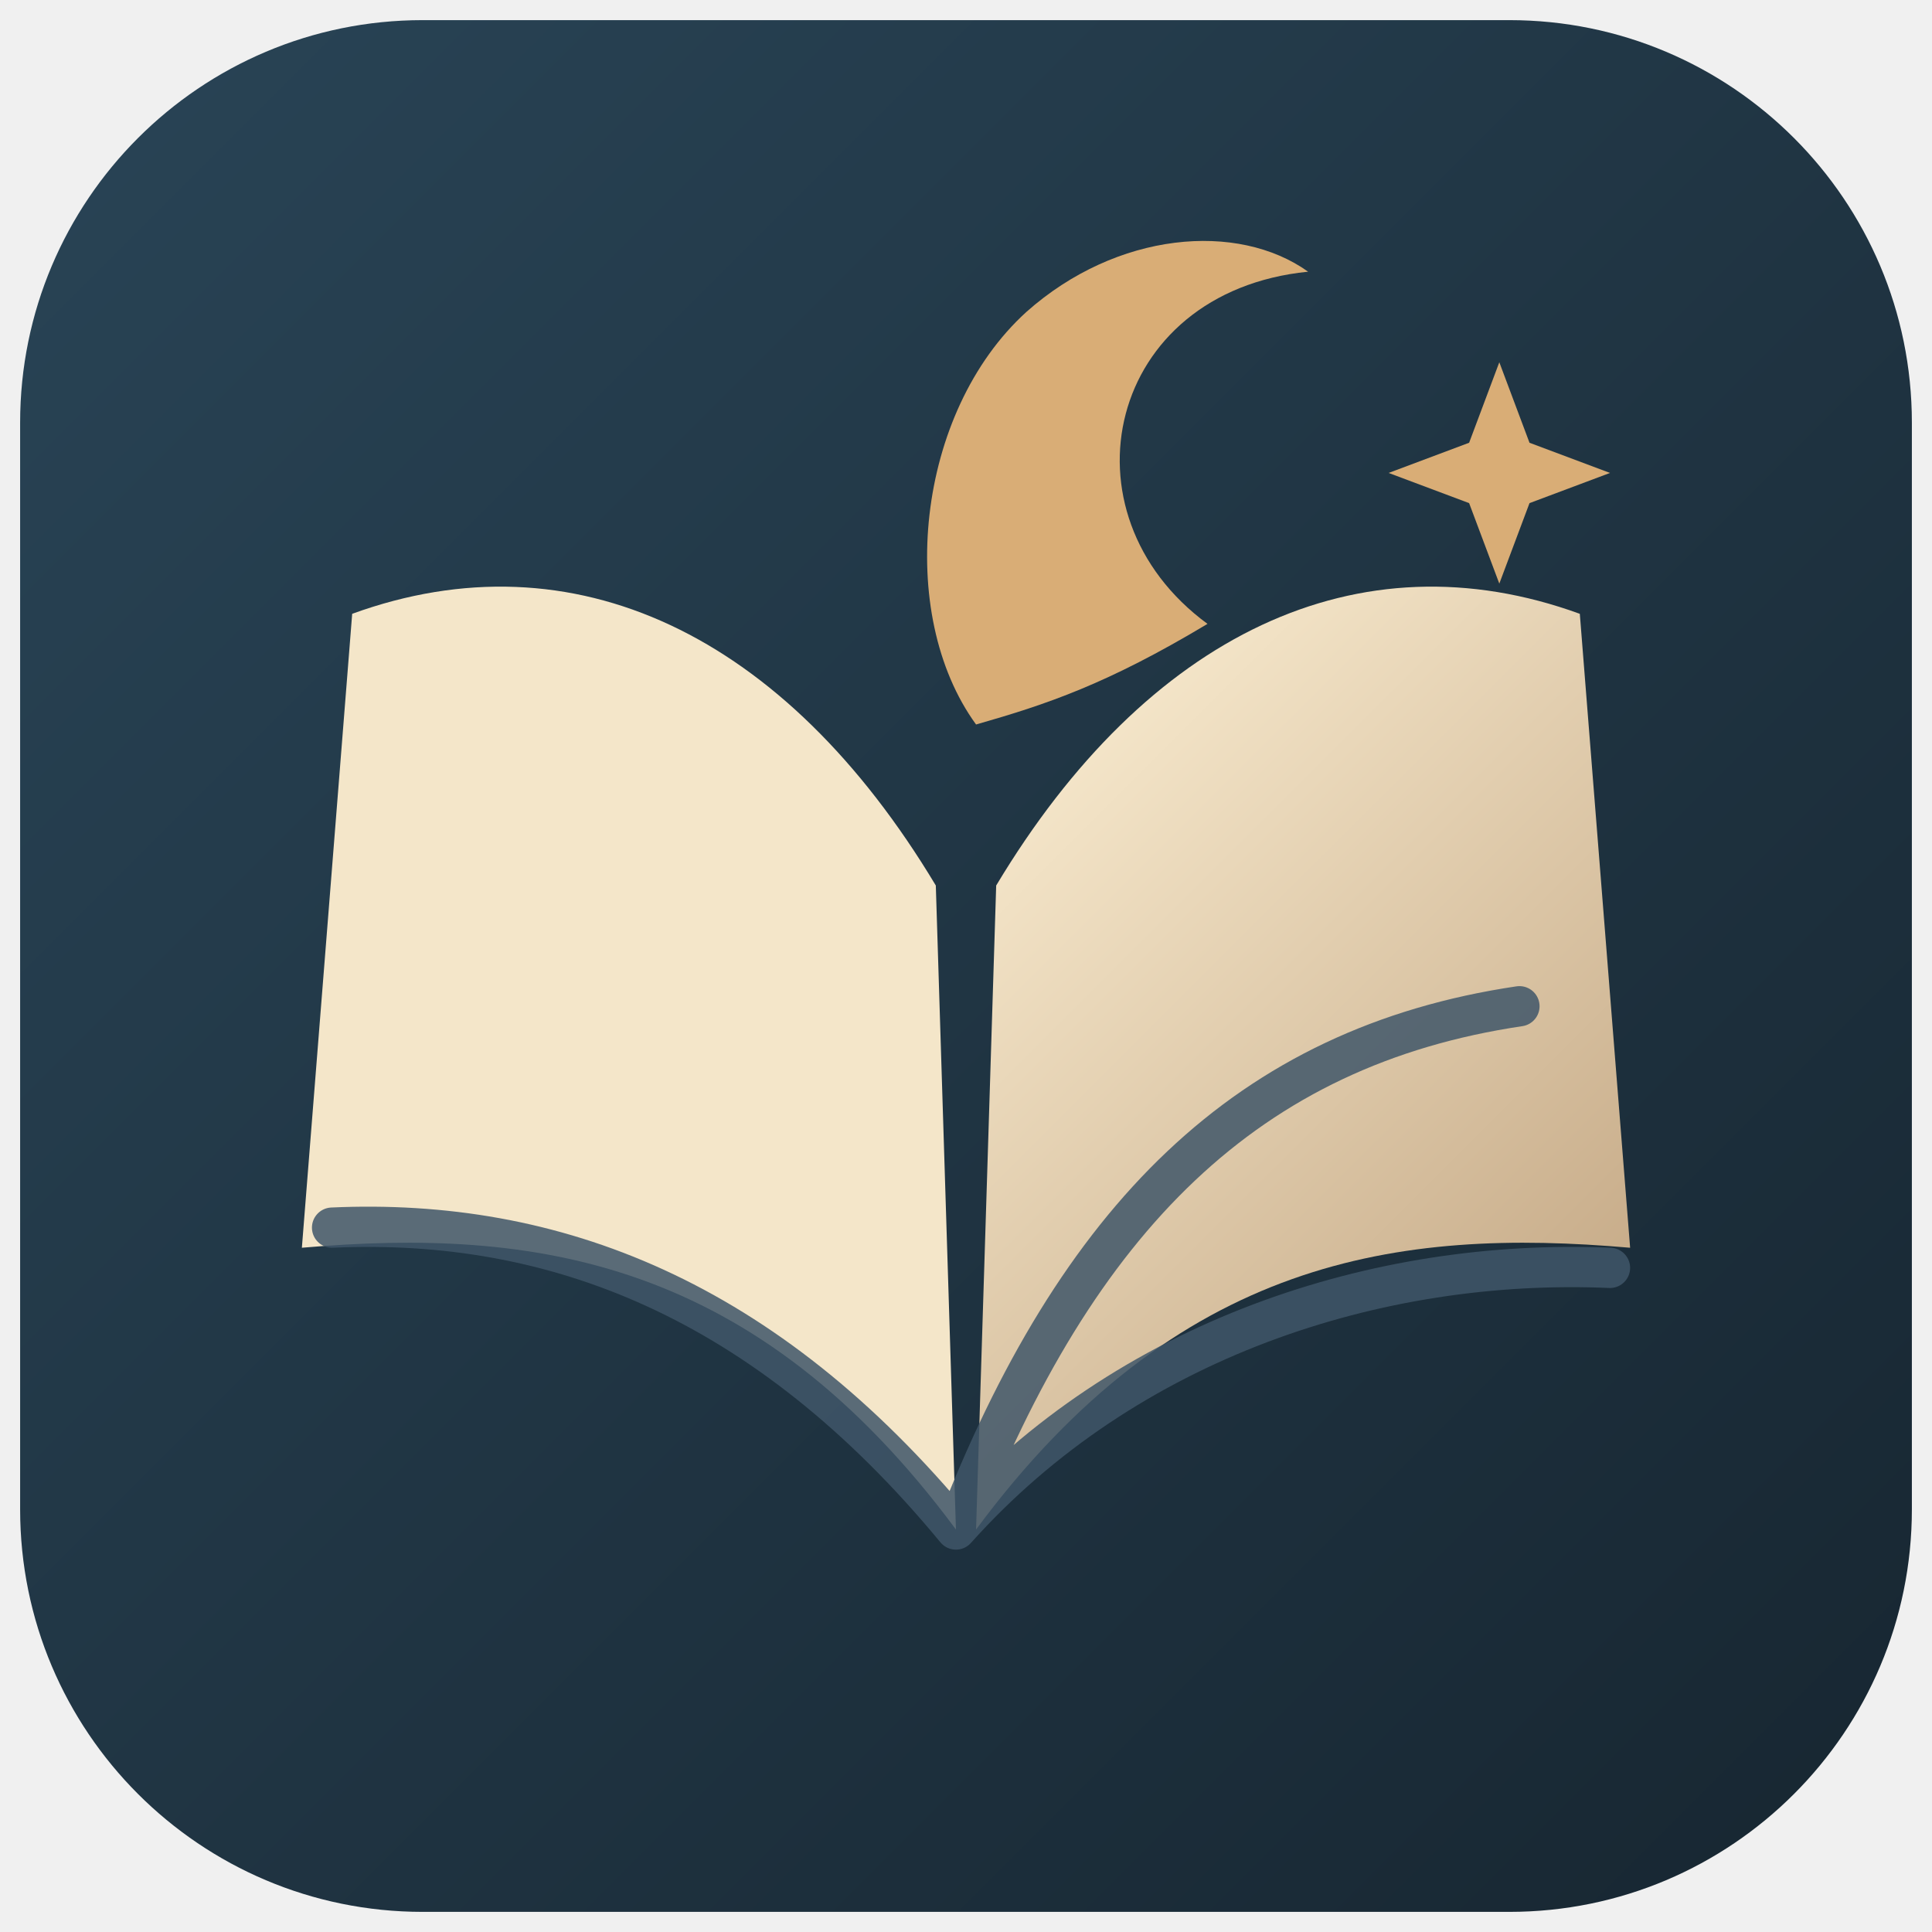
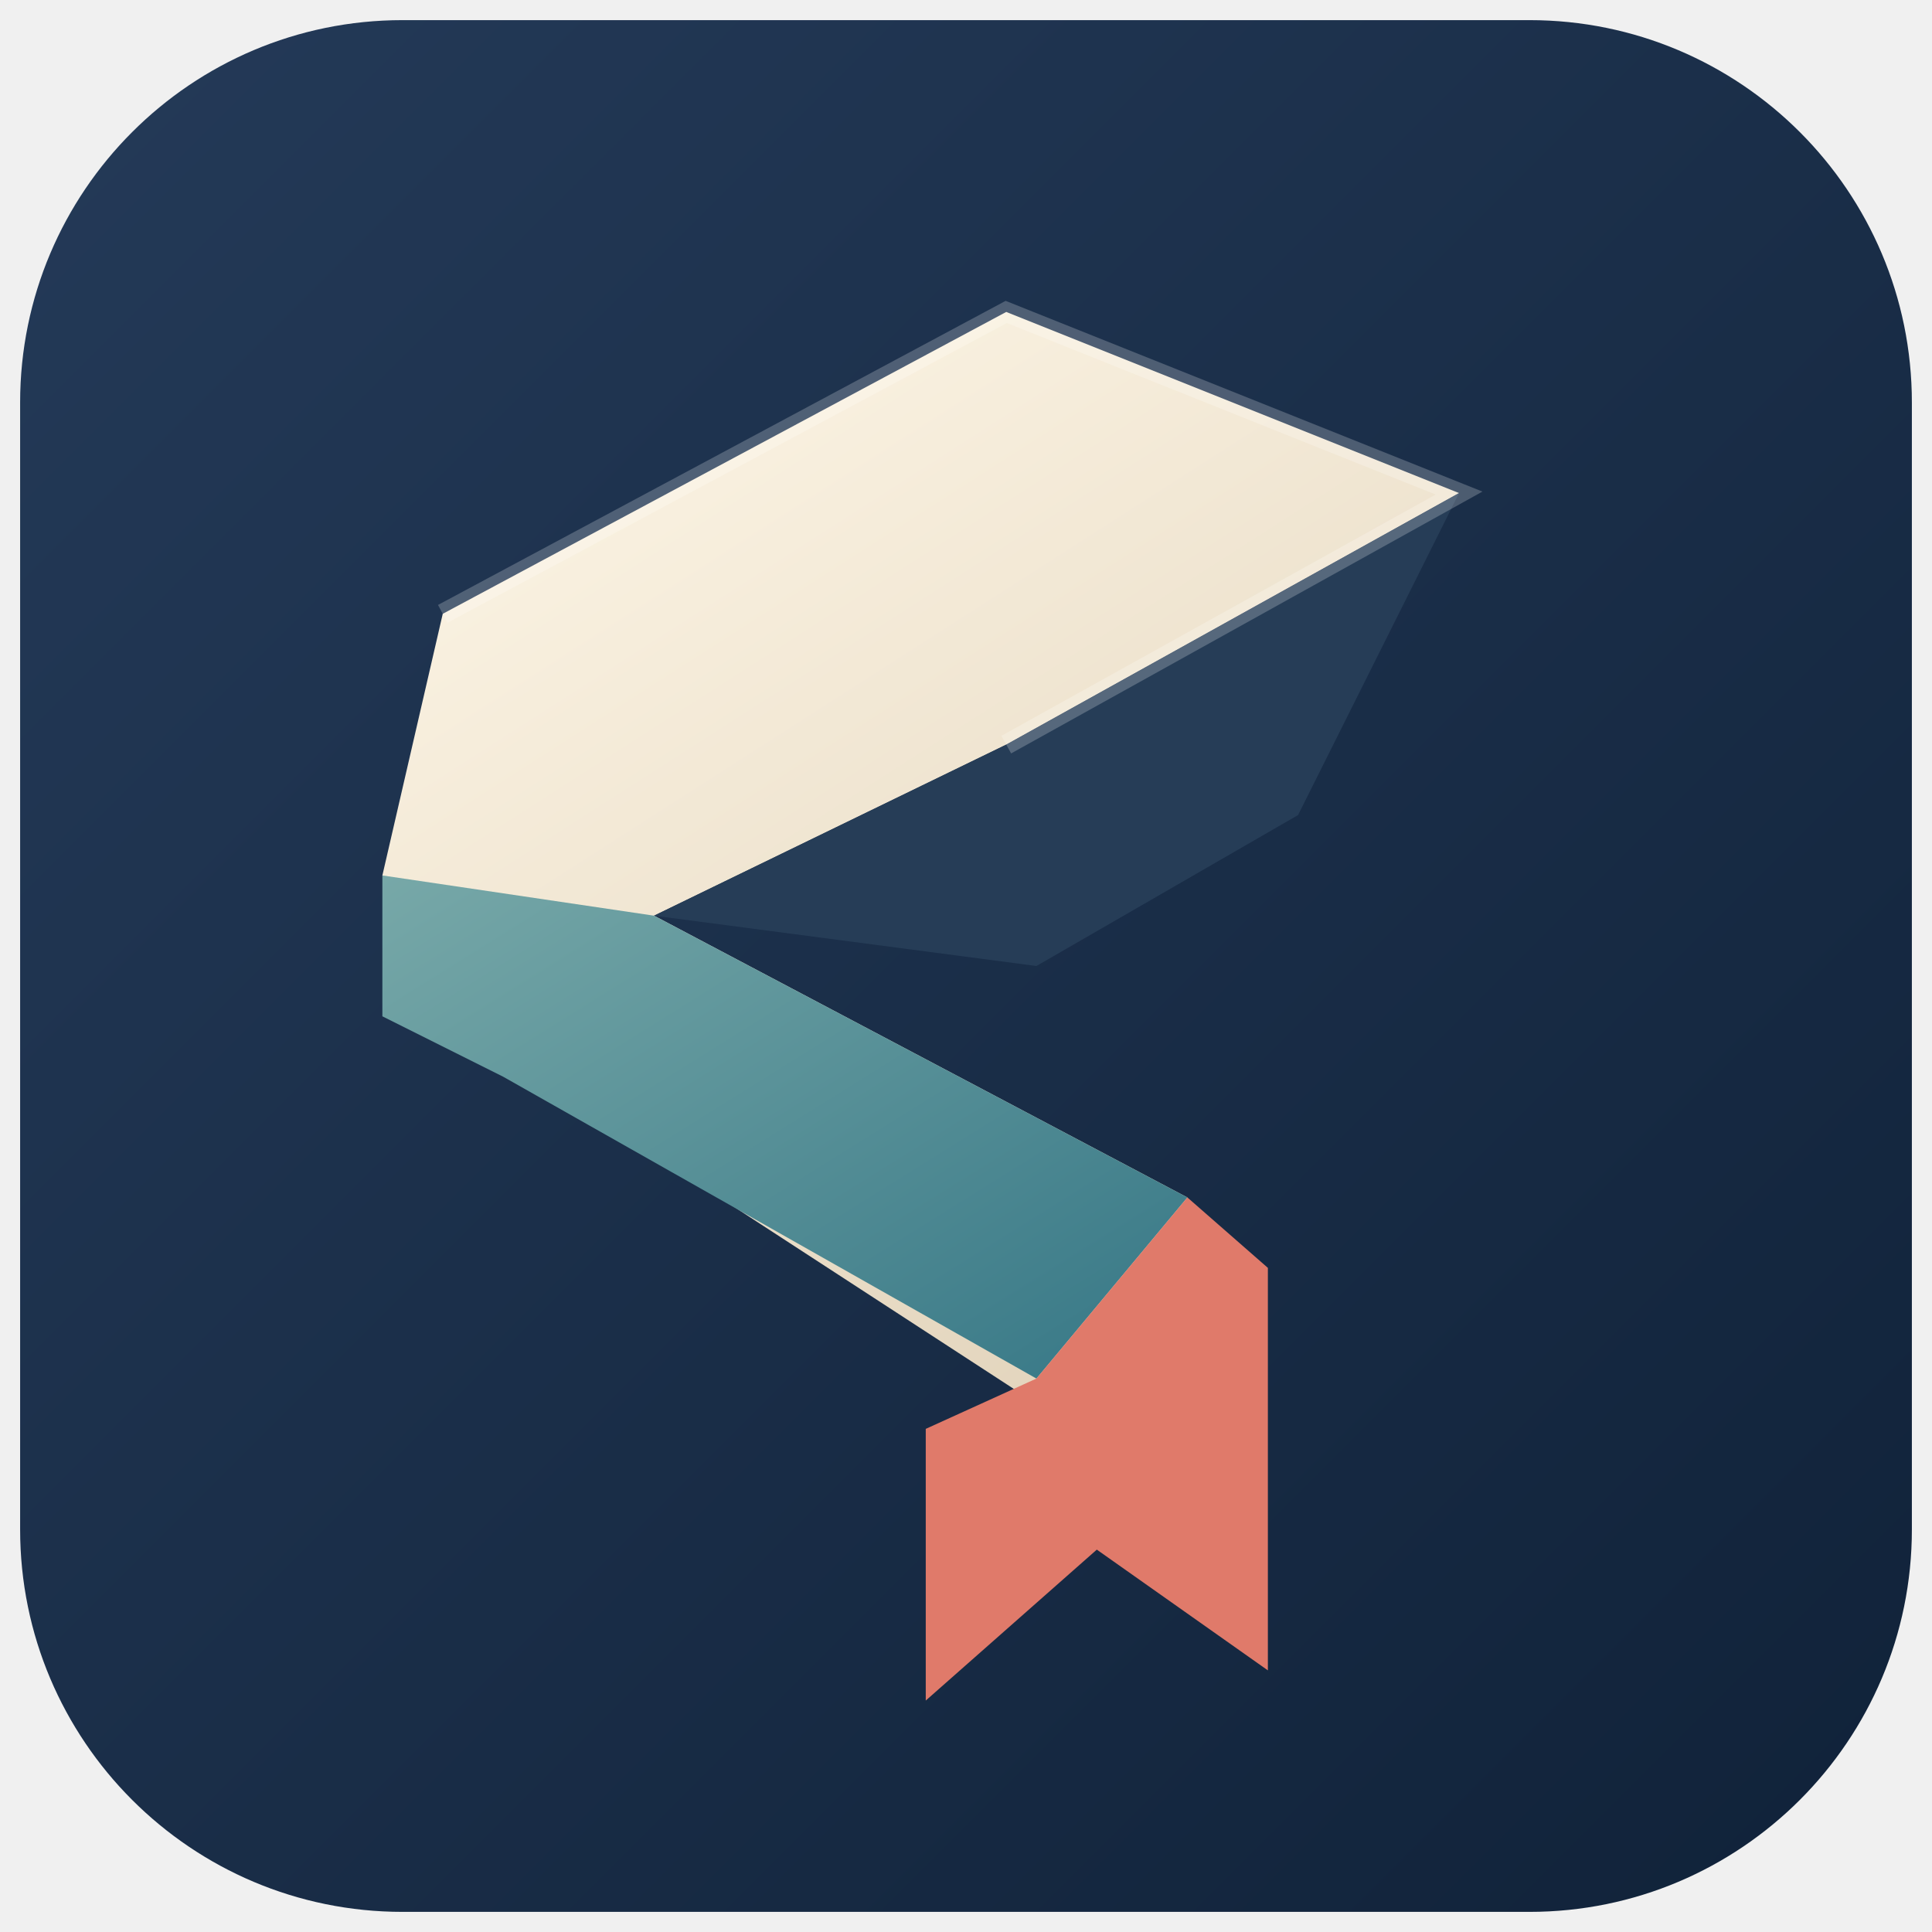
<svg xmlns="http://www.w3.org/2000/svg" viewBox="0 0 192 192" role="img" aria-labelledby="title">
  <defs>
-     <linearGradient id="ink" x1="0" y1="0" x2="1" y2="1">
-       <stop stop-color="#294456" />
-       <stop offset="1" stop-color="#172631" />
+     <linearGradient id="night" x1="0" y1="0" x2="1" y2="1">
+       <stop stop-color="#243a58" />
+       <stop offset="1" stop-color="#102239" />
    </linearGradient>
-     <linearGradient id="page" x1="0" y1="0" x2=".7" y2="1">
-       <stop stop-color="#fff3d8" />
-       <stop offset="1" stop-color="#c5a986" />
+     <linearGradient id="ribbon" x1="0" y1="0" x2="1" y2="1">
+       <stop stop-color="#77a8a8" />
+       <stop offset="1" stop-color="#367786" />
+     </linearGradient>
+     <linearGradient id="paper" x1="0" y1="0" x2=".6" y2="1">
+       <stop stop-color="#fff8e9" />
+       <stop offset="1" stop-color="#e2d4bc" />
    </linearGradient>
  </defs>
-   <rect x="2" y="2" width="188" height="188" rx="40" fill="url(#ink)" />
-   <path d="M35 61C57 53 78 63 93 88L95 152C75 125 53 122 30 124L35 61Z" fill="#f4e6c9" />
-   <path d="M157 61C135 53 114 63 99 88L97 152C117 125 139 122 162 124L157 61Z" fill="url(#page)" />
-   <path d="M95 152C107 121 124 104 151 100M95 152C112 133 137 125 160 126M95 152C76 129 55 121 33 122" fill="none" stroke="#405668" stroke-width="4" stroke-linecap="round" opacity=".85" />
-   <path d="M97 72C89 61 91 41 102 31C111 23 123 22 130 27C110 29 105 51 120 62C110 68 104 70 97 72Z" fill="#d9ad76" />
-   <path d="M149 36L152 44L160 47L152 50L149 58L146 50L138 47L146 44Z" fill="#d9ad76" />
+   <rect x="2" y="2" width="188" height="188" rx="38" fill="url(#night)" />
+   <path d="M44 61 100 31 145 49 100 74 65 91 118 119 113 146 50 105 38 87Z" fill="url(#paper)" />
+   <path d="M38 87 65 91 118 119 103 137 50 107 38 101Z" fill="url(#ribbon)" />
+   <path d="M100 74 145 49 129 81 103 96 65 91Z" fill="#263d57" />
+   <path d="M103 137 118 119 126 126 126 166 109 154 92 169 92 142Z" fill="#e07a6a" />
+   <path d="M44 61 100 31 145 49 100 74" fill="none" stroke="#ffffff" stroke-opacity=".22" stroke-width="2" />
</svg>
